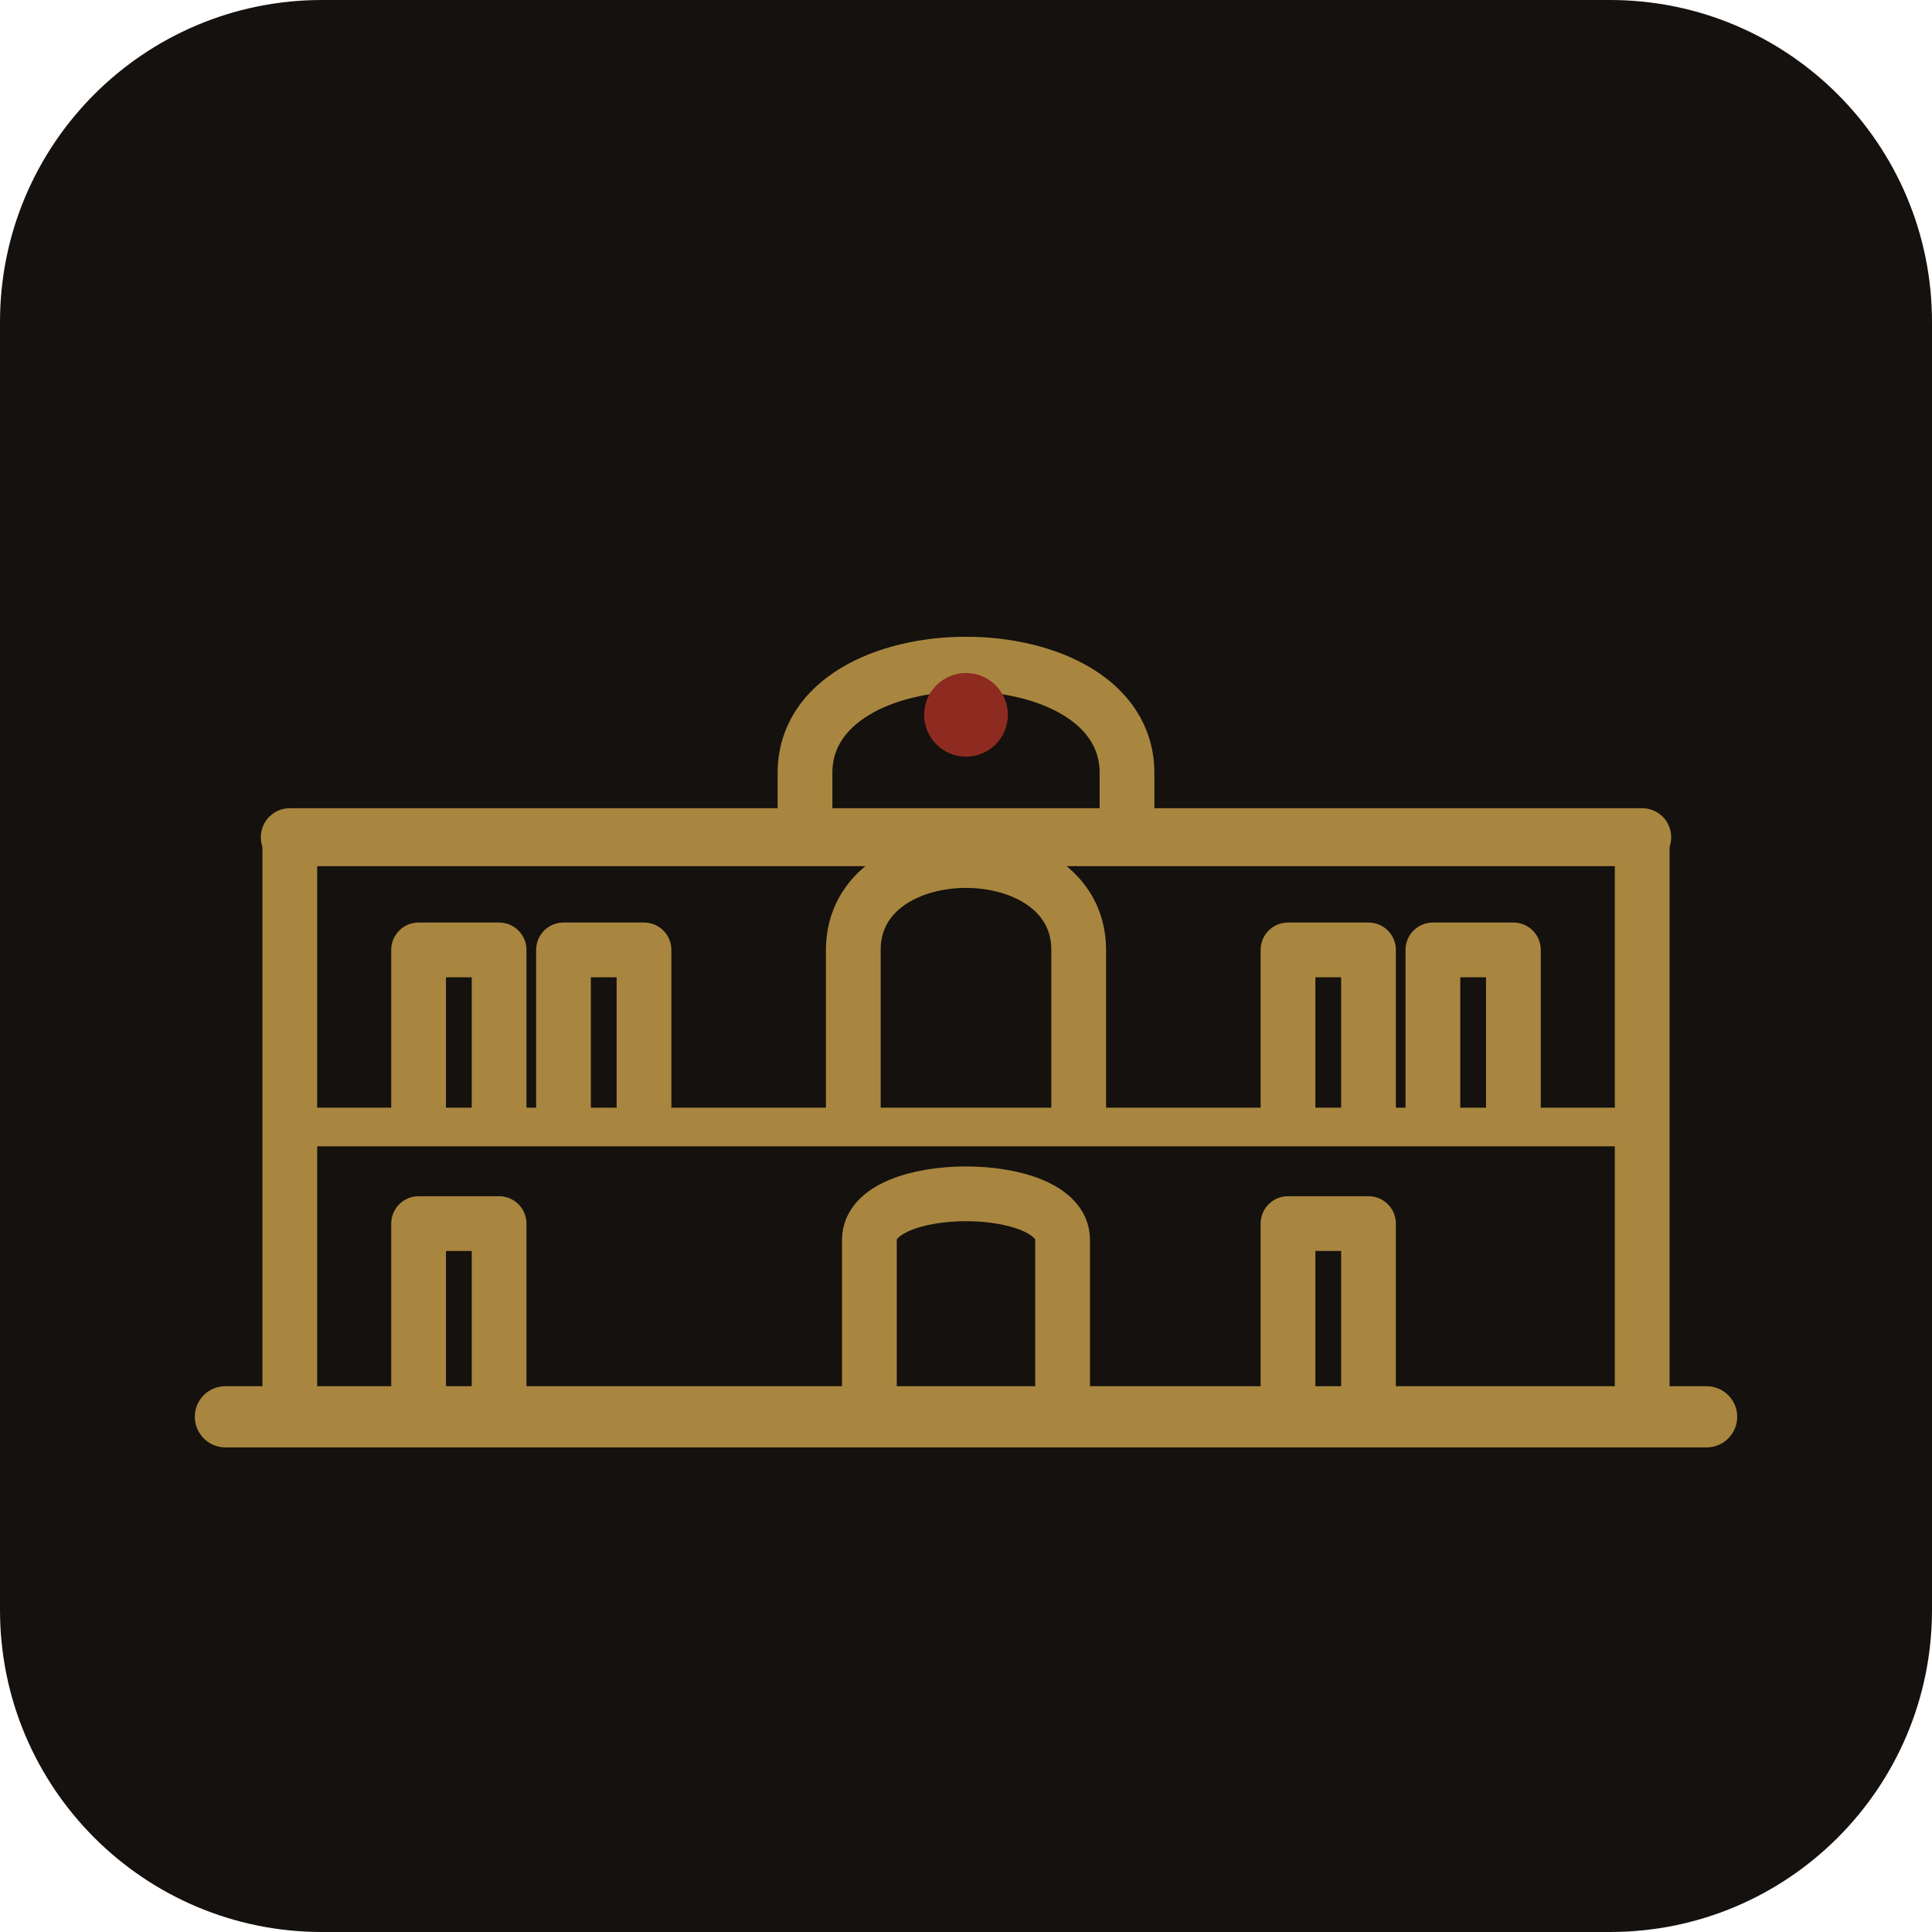
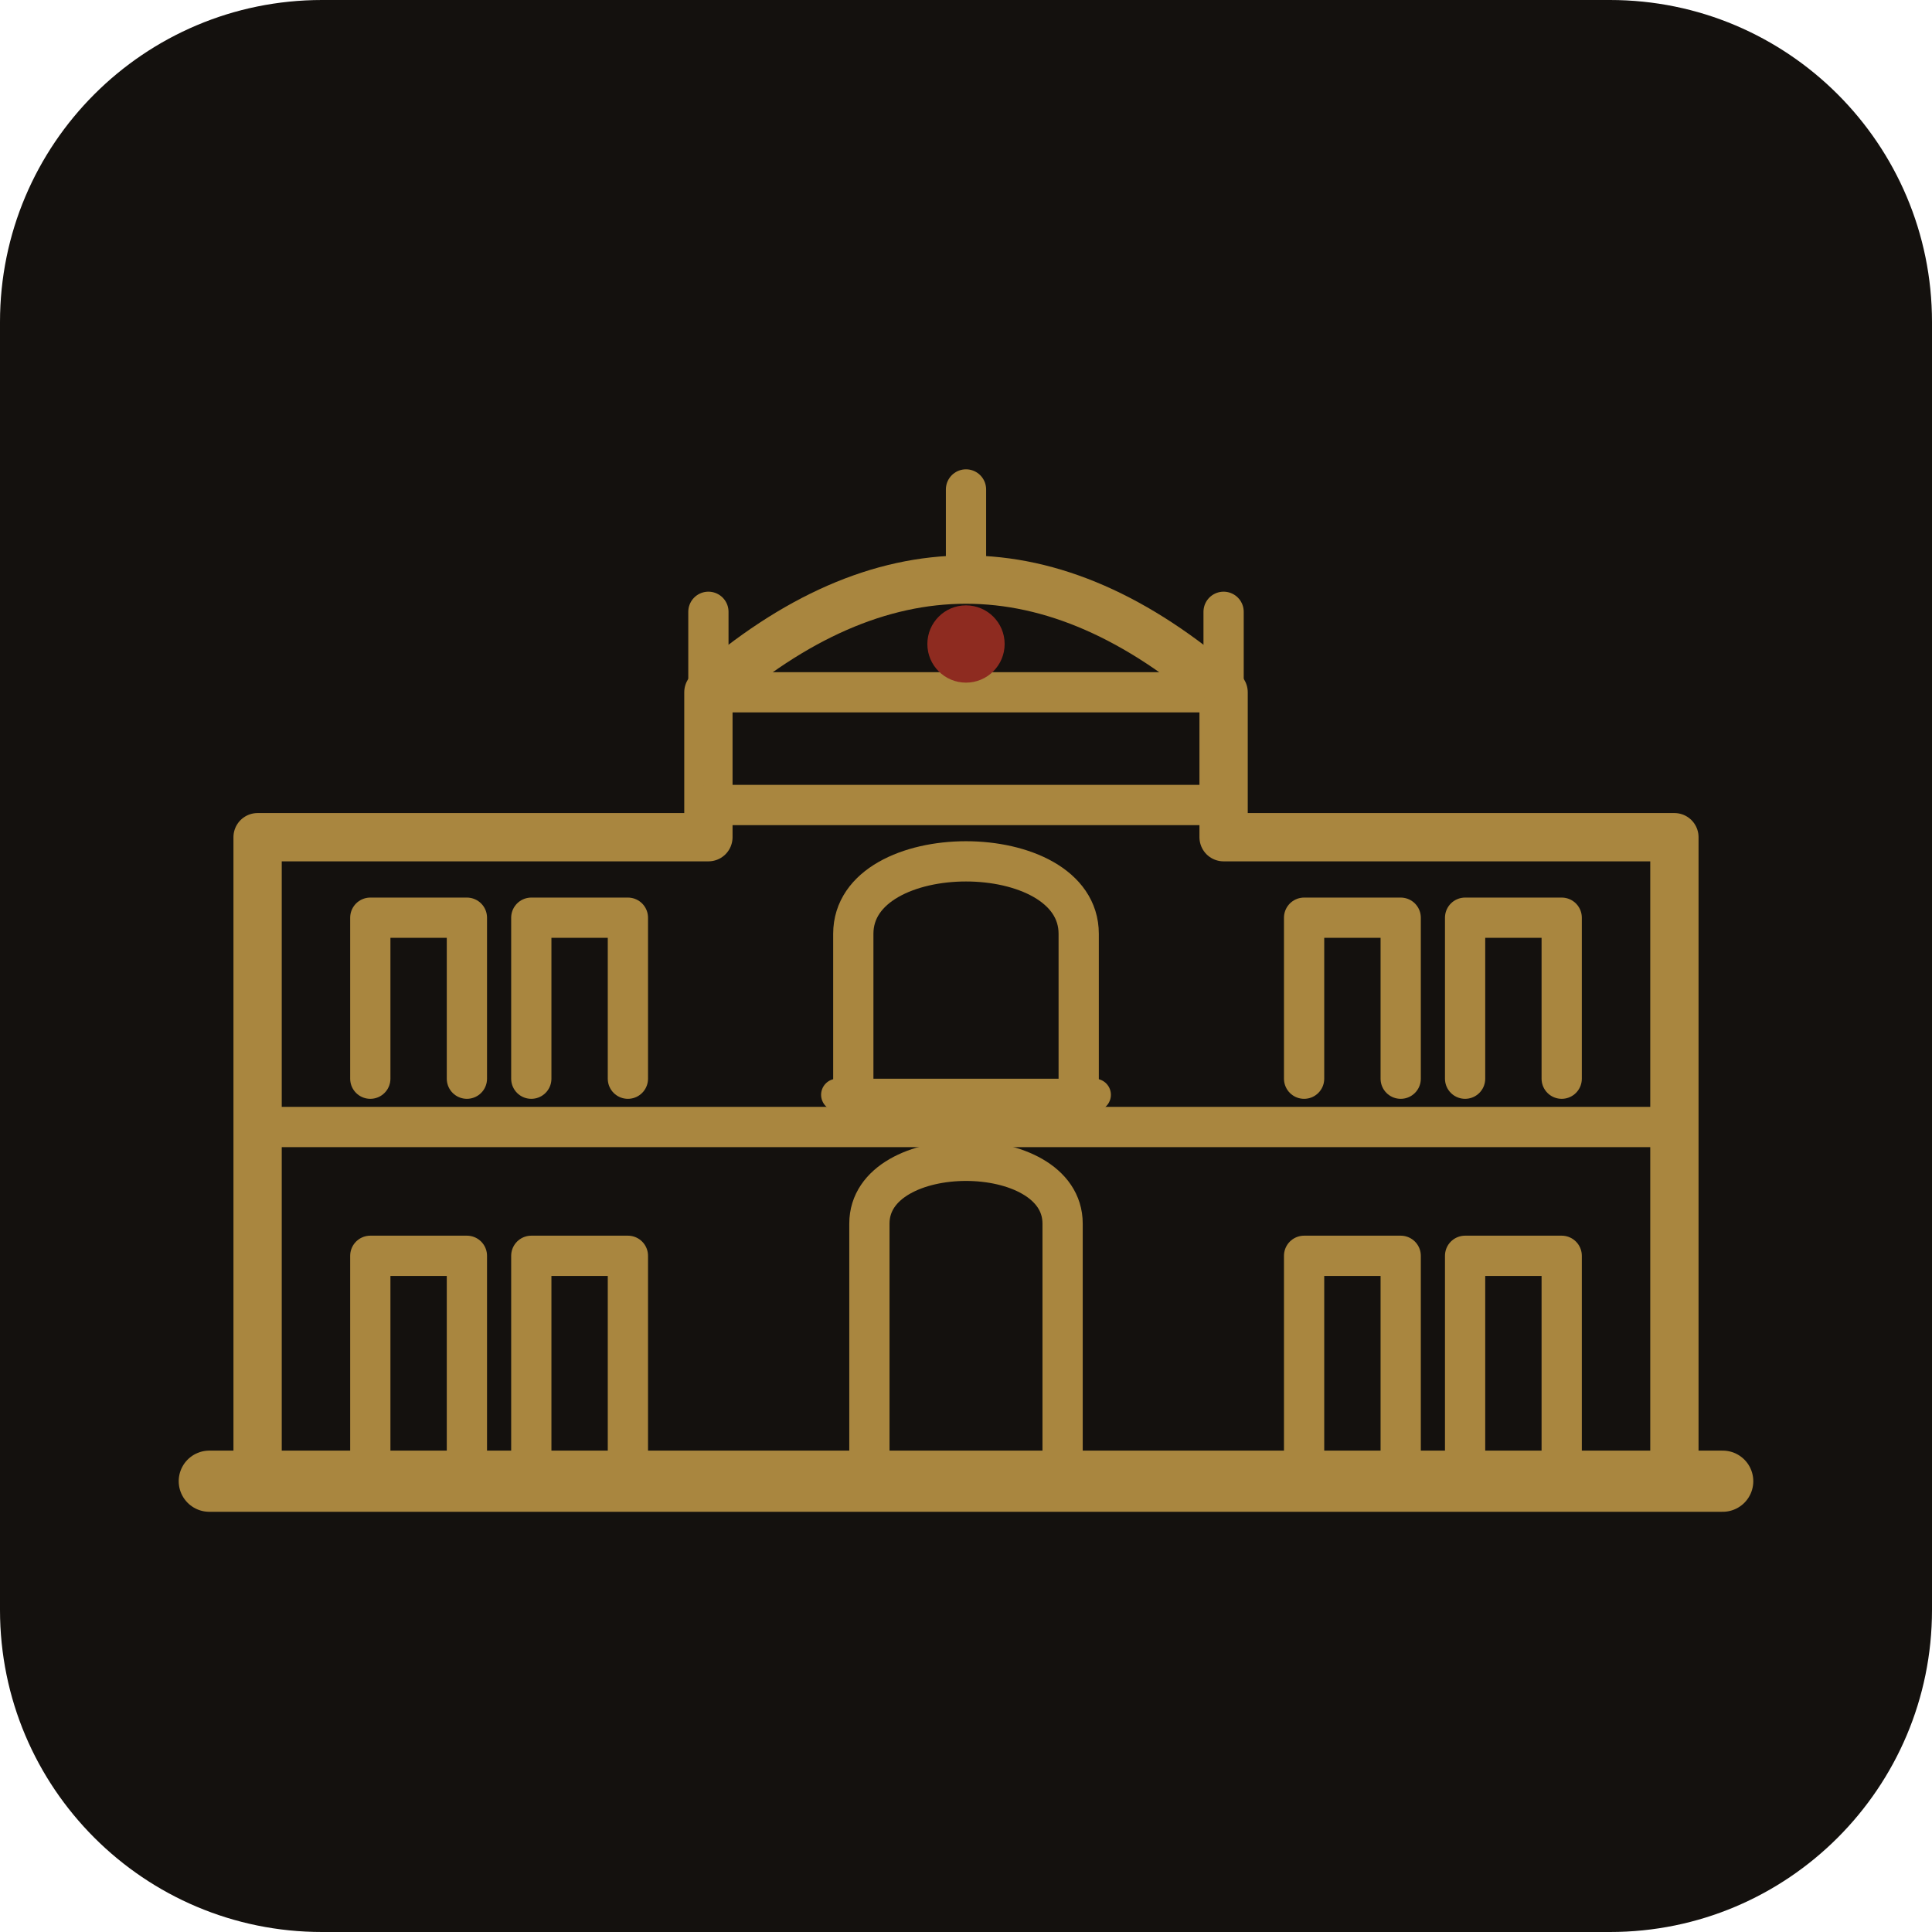
<svg xmlns="http://www.w3.org/2000/svg" width="48" height="48" viewBox="0 0 48 48">
  <rect width="48" height="48" rx="8" fill="#14110E" />
-   <g transform="translate(3.2,10.4) scale(0.8)" fill="none" stroke="#A9863F" stroke-width="1.7" stroke-linejoin="round" stroke-linecap="round">
-     <path d="M5 31 V13 H21 V11 C21 6.5 31 6.5 31 11 V13 H47 V31" />
-     <path d="M3 31 H49" stroke-width="1.9" />
-     <path d="M5 13 H47" stroke-width="1.8" />
-     <path d="M5 22 H47" stroke-width="1.2" />
-     <circle cx="26" cy="9.2" r="1.3" fill="#8E2B20" stroke="none" />
-     <path d="M22.5 21.5 V16.5 C22.5 12.8 29.5 12.8 29.5 16.5 V21.5" />
-     <path d="M9 21.5 V16.5 H11.5 V21.5" />
-     <path d="M13.5 21.5 V16.5 H16 V21.5" />
-     <path d="M36 21.5 V16.5 H38.5 V21.5" />
-     <path d="M40.5 21.5 V16.5 H43 V21.5" />
-     <path d="M23 31 V25.5 C23 23.6 29 23.6 29 25.5 V31" />
-     <path d="M9 31 V25 H11.5 V31" />
-     <path d="M36 31 V25 H38.5 V31" />
+   <g transform="translate(3.2,9.6) scale(0.8)" fill="none" stroke="#A9863F" stroke-width="1.25" stroke-linejoin="round" stroke-linecap="round">
+     <path d="M4 34 V14 H18 V9.5 Q26 2.5 34 9.5 V14 H48 V34 Z" stroke-width="1.5" />
+     <path d="M2.5 34 H49.5" stroke-width="1.9" />
+     <path d="M18 9.5 H34" />
+     <path d="M18 13 H34" />
+     <circle cx="26" cy="8" r="1.2" fill="#8E2B20" stroke="none" />
+     <path d="M18 9.5 V7" />
+     <path d="M34 9.5 V7" />
+     <path d="M26 5.8 V3.2" />
+     <path d="M4 23 H48" />
+     <path d="M22.5 22 V17 C22.5 14 29.5 14 29.5 17 V22" />
+     <path d="M22 22 H30" stroke-width="1" />
+     <path d="M7.5 21.5 V16.5 H10.5 V21.5" />
+     <path d="M12.5 21.5 V16.5 H15.5 V21.5" />
+     <path d="M36.5 21.5 V16.5 H39.5 V21.5" />
+     <path d="M41.5 21.5 V16.5 H44.5 V21.5" />
+     <path d="M23 34 V26 C23 23.4 29 23.4 29 26 V34" />
+     <path d="M7.5 34 V27 H10.5 V34" />
+     <path d="M12.5 34 V27 H15.5 V34" />
+     <path d="M36.5 34 V27 H39.5 V34" />
+     <path d="M41.5 34 V27 H44.5 V34" />
  </g>
</svg>
